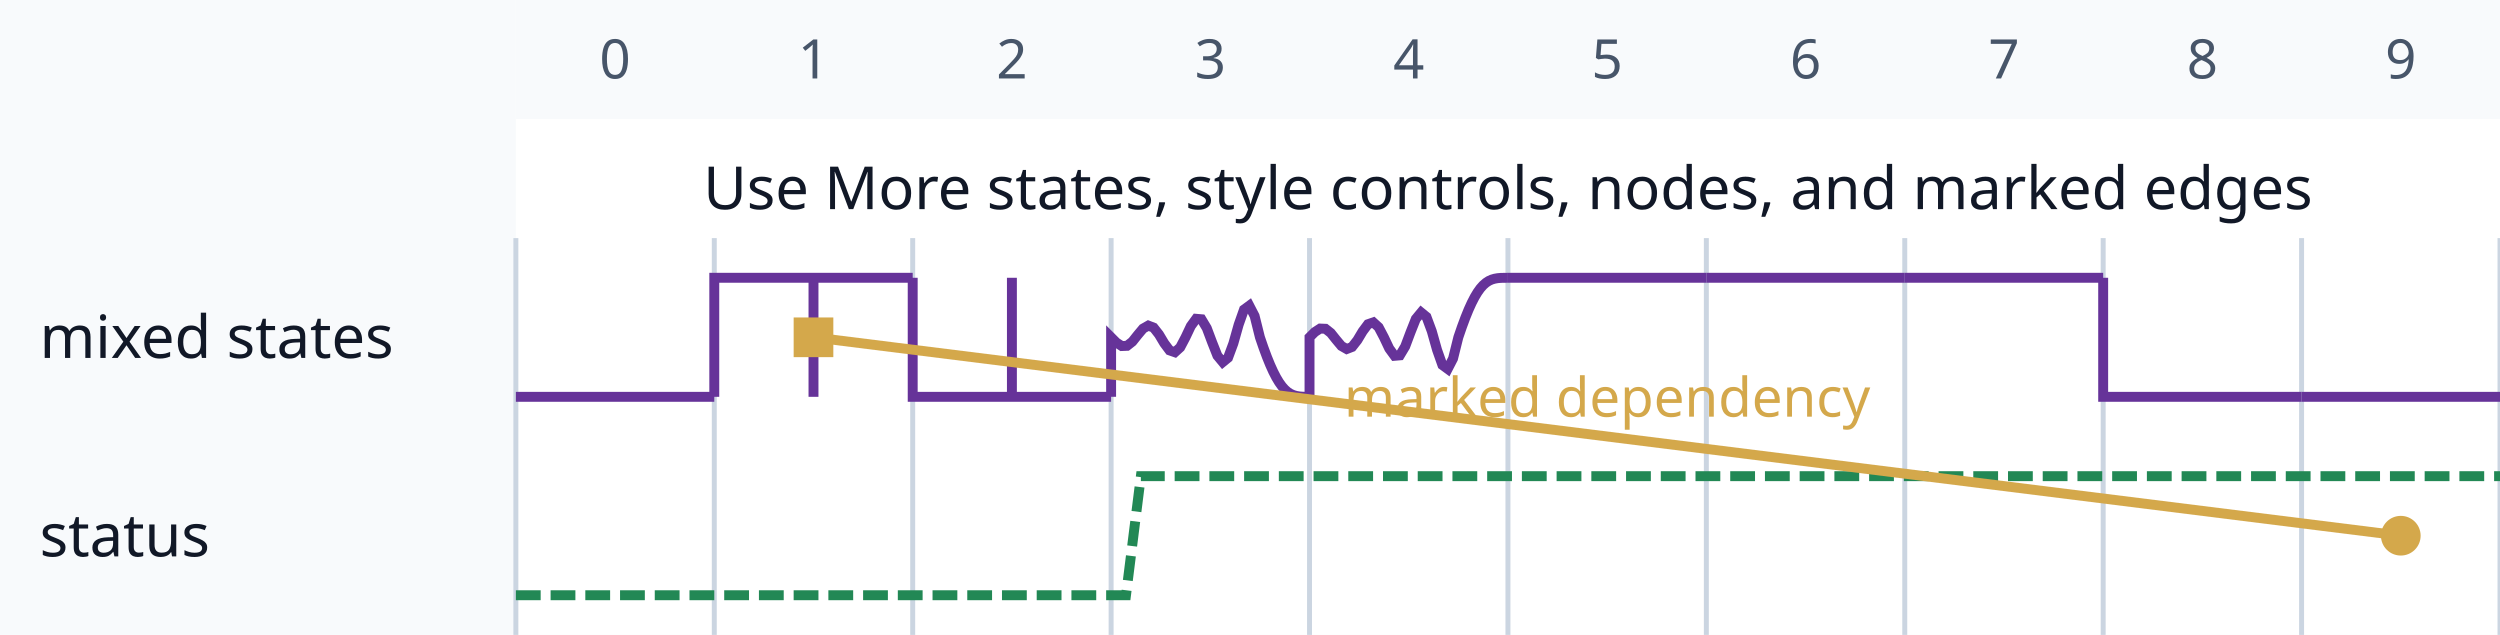
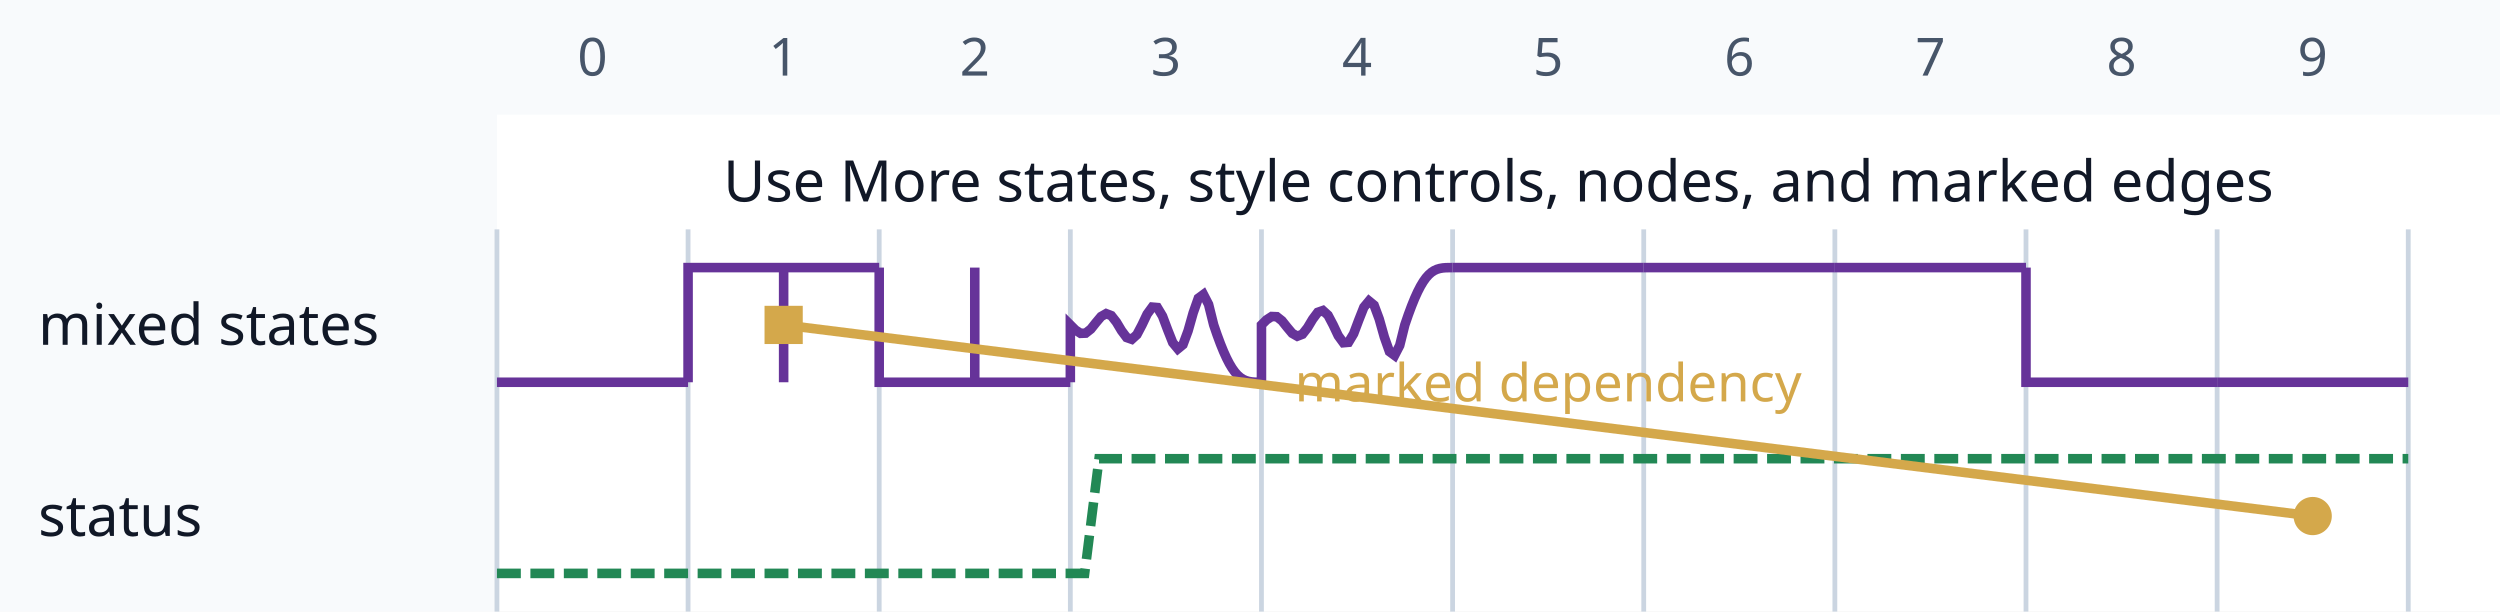
- <svg xmlns="http://www.w3.org/2000/svg" width="504" height="128" viewBox="0 0 504 128">
+ <svg xmlns="http://www.w3.org/2000/svg" width="523.2" height="128" viewBox="0 0 523.2 128">
  <defs>
    <pattern id="hatch-x" width="8" height="8" patternUnits="userSpaceOnUse">
      <path d="M0,8 L8,0" stroke="#ff6b6b" stroke-width="1" />
    </pattern>
  </defs>
  <rect width="100%" height="100%" fill="#ffffff" />
  <rect x="0" y="0" width="104" height="128" fill="#f8fafc" />
  <text x="8" y="68" fill="#111827" font-family="sans-serif" font-weight="400" font-size="12" dominant-baseline="middle">mixed states</text>
  <text x="8" y="108" fill="#111827" font-family="sans-serif" font-weight="400" font-size="12" dominant-baseline="middle">status</text>
  <g transform="translate(104, 0)">
-     <rect x="0" y="0" width="400" height="24" fill="#f8fafc" />
+     <rect x="0" y="0" width="419.2" height="24" fill="#f8fafc" />
    <text x="20" y="12" fill="#475569" font-size="11" font-family="sans-serif" text-anchor="middle" dominant-baseline="middle">0</text>
    <text x="60" y="12" fill="#475569" font-size="11" font-family="sans-serif" text-anchor="middle" dominant-baseline="middle">1</text>
    <text x="100" y="12" fill="#475569" font-size="11" font-family="sans-serif" text-anchor="middle" dominant-baseline="middle">2</text>
    <text x="140" y="12" fill="#475569" font-size="11" font-family="sans-serif" text-anchor="middle" dominant-baseline="middle">3</text>
    <text x="180" y="12" fill="#475569" font-size="11" font-family="sans-serif" text-anchor="middle" dominant-baseline="middle">4</text>
    <text x="220" y="12" fill="#475569" font-size="11" font-family="sans-serif" text-anchor="middle" dominant-baseline="middle">5</text>
    <text x="260" y="12" fill="#475569" font-size="11" font-family="sans-serif" text-anchor="middle" dominant-baseline="middle">6</text>
    <text x="300" y="12" fill="#475569" font-size="11" font-family="sans-serif" text-anchor="middle" dominant-baseline="middle">7</text>
    <text x="340" y="12" fill="#475569" font-size="11" font-family="sans-serif" text-anchor="middle" dominant-baseline="middle">8</text>
    <text x="380" y="12" fill="#475569" font-size="11" font-family="sans-serif" text-anchor="middle" dominant-baseline="middle">9</text>
-     <text x="200" y="38" fill="#111827" font-size="12" font-family="sans-serif" text-anchor="middle" dominant-baseline="middle">Use More states, style controls, nodes, and marked edges</text>
+     <text x="209.6" y="38" fill="#111827" font-size="12" font-family="sans-serif" text-anchor="middle" dominant-baseline="middle">Use More states, style controls, nodes, and marked edges</text>
    <line x1="0" y1="48" x2="0" y2="128" stroke="#cbd5e1" stroke-width="1" />
    <line x1="40" y1="48" x2="40" y2="128" stroke="#cbd5e1" stroke-width="1" />
    <line x1="80" y1="48" x2="80" y2="128" stroke="#cbd5e1" stroke-width="1" />
    <line x1="120" y1="48" x2="120" y2="128" stroke="#cbd5e1" stroke-width="1" />
    <line x1="160" y1="48" x2="160" y2="128" stroke="#cbd5e1" stroke-width="1" />
    <line x1="200" y1="48" x2="200" y2="128" stroke="#cbd5e1" stroke-width="1" />
    <line x1="240" y1="48" x2="240" y2="128" stroke="#cbd5e1" stroke-width="1" />
    <line x1="280" y1="48" x2="280" y2="128" stroke="#cbd5e1" stroke-width="1" />
    <line x1="320" y1="48" x2="320" y2="128" stroke="#cbd5e1" stroke-width="1" />
    <line x1="360" y1="48" x2="360" y2="128" stroke="#cbd5e1" stroke-width="1" />
    <line x1="400" y1="48" x2="400" y2="128" stroke="#cbd5e1" stroke-width="1" />
    <path d="M0,80 L40,80" fill="none" stroke="#663399" stroke-width="2" />
    <path data-wave-state="i" d="M40,80 L40,56 L60,56 L60,80 L60,56 L80,56" fill="none" stroke="#663399" stroke-width="2" />
    <path data-wave-state="I" d="M80,56 L80,80 L100,80 L100,56 L100,80 L120,80" fill="none" stroke="#663399" stroke-width="2" />
    <path data-wave-state="m" d="M120,80 L120,68 L121.071,69.068 L122.143,69.762 L123.214,69.718 L124.286,68.873 L125.357,67.528 L126.429,66.249 L127.5,65.637 L128.571,66.051 L129.643,67.415 L130.714,69.204 L131.786,70.638 L132.857,71.011 L133.929,70.032 L135,68 L136.071,65.738 L137.143,64.269 L138.214,64.362 L139.286,66.152 L140.357,69 L141.429,71.707 L142.5,73.002 L143.571,72.126 L144.643,69.239 L145.714,65.451 L146.786,62.416 L147.857,61.625 L148.929,63.699 L150,68 C154,80 156,80 160,80" fill="none" stroke="#663399" stroke-width="2" />
    <path data-wave-state="M" d="M160,80 L160,68 L161.071,66.932 L162.143,66.238 L163.214,66.282 L164.286,67.127 L165.357,68.472 L166.429,69.751 L167.5,70.363 L168.571,69.949 L169.643,68.585 L170.714,66.796 L171.786,65.362 L172.857,64.989 L173.929,65.968 L175,68 L176.071,70.262 L177.143,71.731 L178.214,71.638 L179.286,69.848 L180.357,67 L181.429,64.293 L182.5,62.998 L183.571,63.874 L184.643,66.761 L185.714,70.549 L186.786,73.584 L187.857,74.375 L188.929,72.301 L190,68 C194,56 196,56 200,56" fill="none" stroke="#663399" stroke-width="2" />
    <path d="M200,56 L240,56" fill="none" stroke="#663399" stroke-width="2" />
    <path data-wave-state="h" d="M240,56 L280,56" fill="none" stroke="#663399" stroke-width="2" />
    <path data-wave-state="H" d="M280,56 L320,56" fill="none" stroke="#663399" stroke-width="2" />
    <path data-wave-state="l" d="M320,56 L320,80 L360,80" fill="none" stroke="#663399" stroke-width="2" />
    <path data-wave-state="L" d="M360,80 L400,80" fill="none" stroke="#663399" stroke-width="2" />
    <g stroke-dasharray="5 2">
      <path d="M0,120 L40,120 L80,120 L120,120 L123,120 L126,96 L160,96 L200,96 L240,96 L280,96 L320,96 L360,96 L400,96" fill="none" stroke="#228855" stroke-width="2" />
    </g>
    <defs>
      <marker id="wd-export-arrow" viewBox="0 0 10 10" markerWidth="10" markerHeight="10" refX="10" refY="5" orient="auto-start-reverse" markerUnits="userSpaceOnUse">
        <path d="M0,0 L10,5 L0,10 z" fill="#d4a84b" />
      </marker>
    </defs>
    <path d="M 60 68 L 380 108" fill="none" stroke="#d4a84b" stroke-width="2" />
    <rect x="56" y="64" width="8" height="8" fill="#d4a84b" />
    <circle cx="380" cy="108" r="4" fill="#d4a84b" />
    <text x="220" y="84" fill="#d4a84b" font-size="11" font-family="sans-serif" text-anchor="middle">marked dependency</text>
  </g>
</svg>
